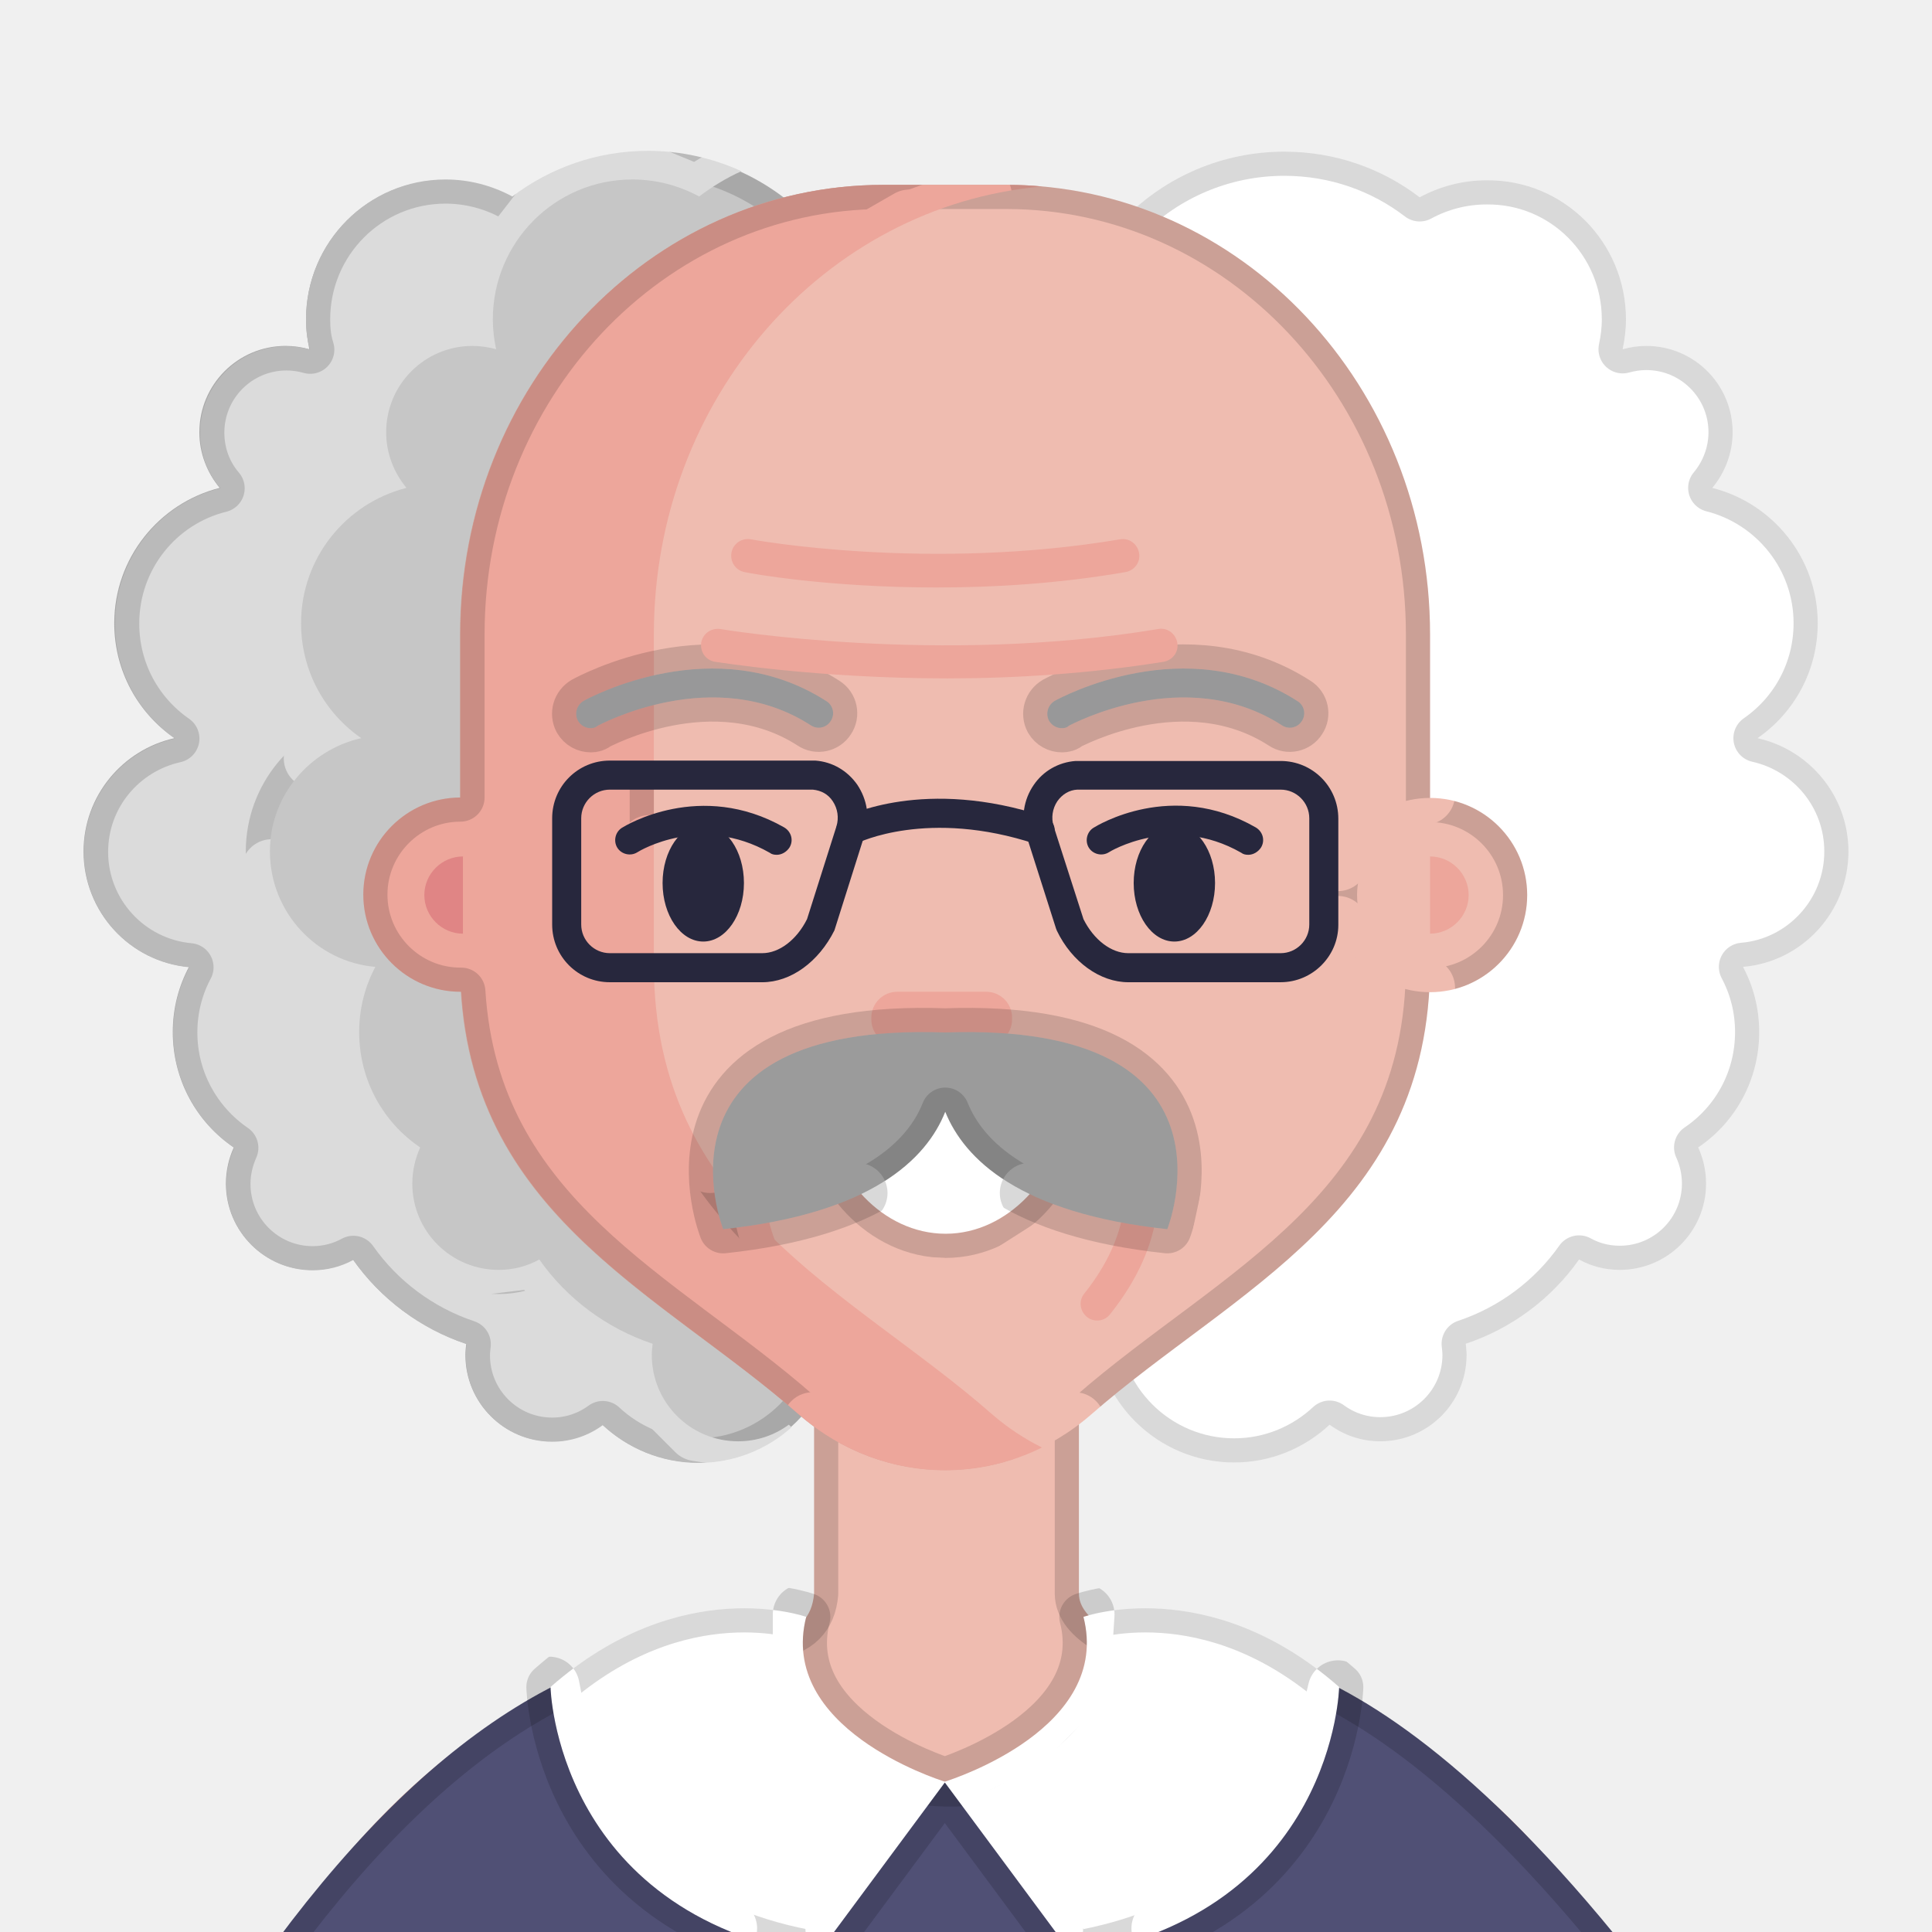
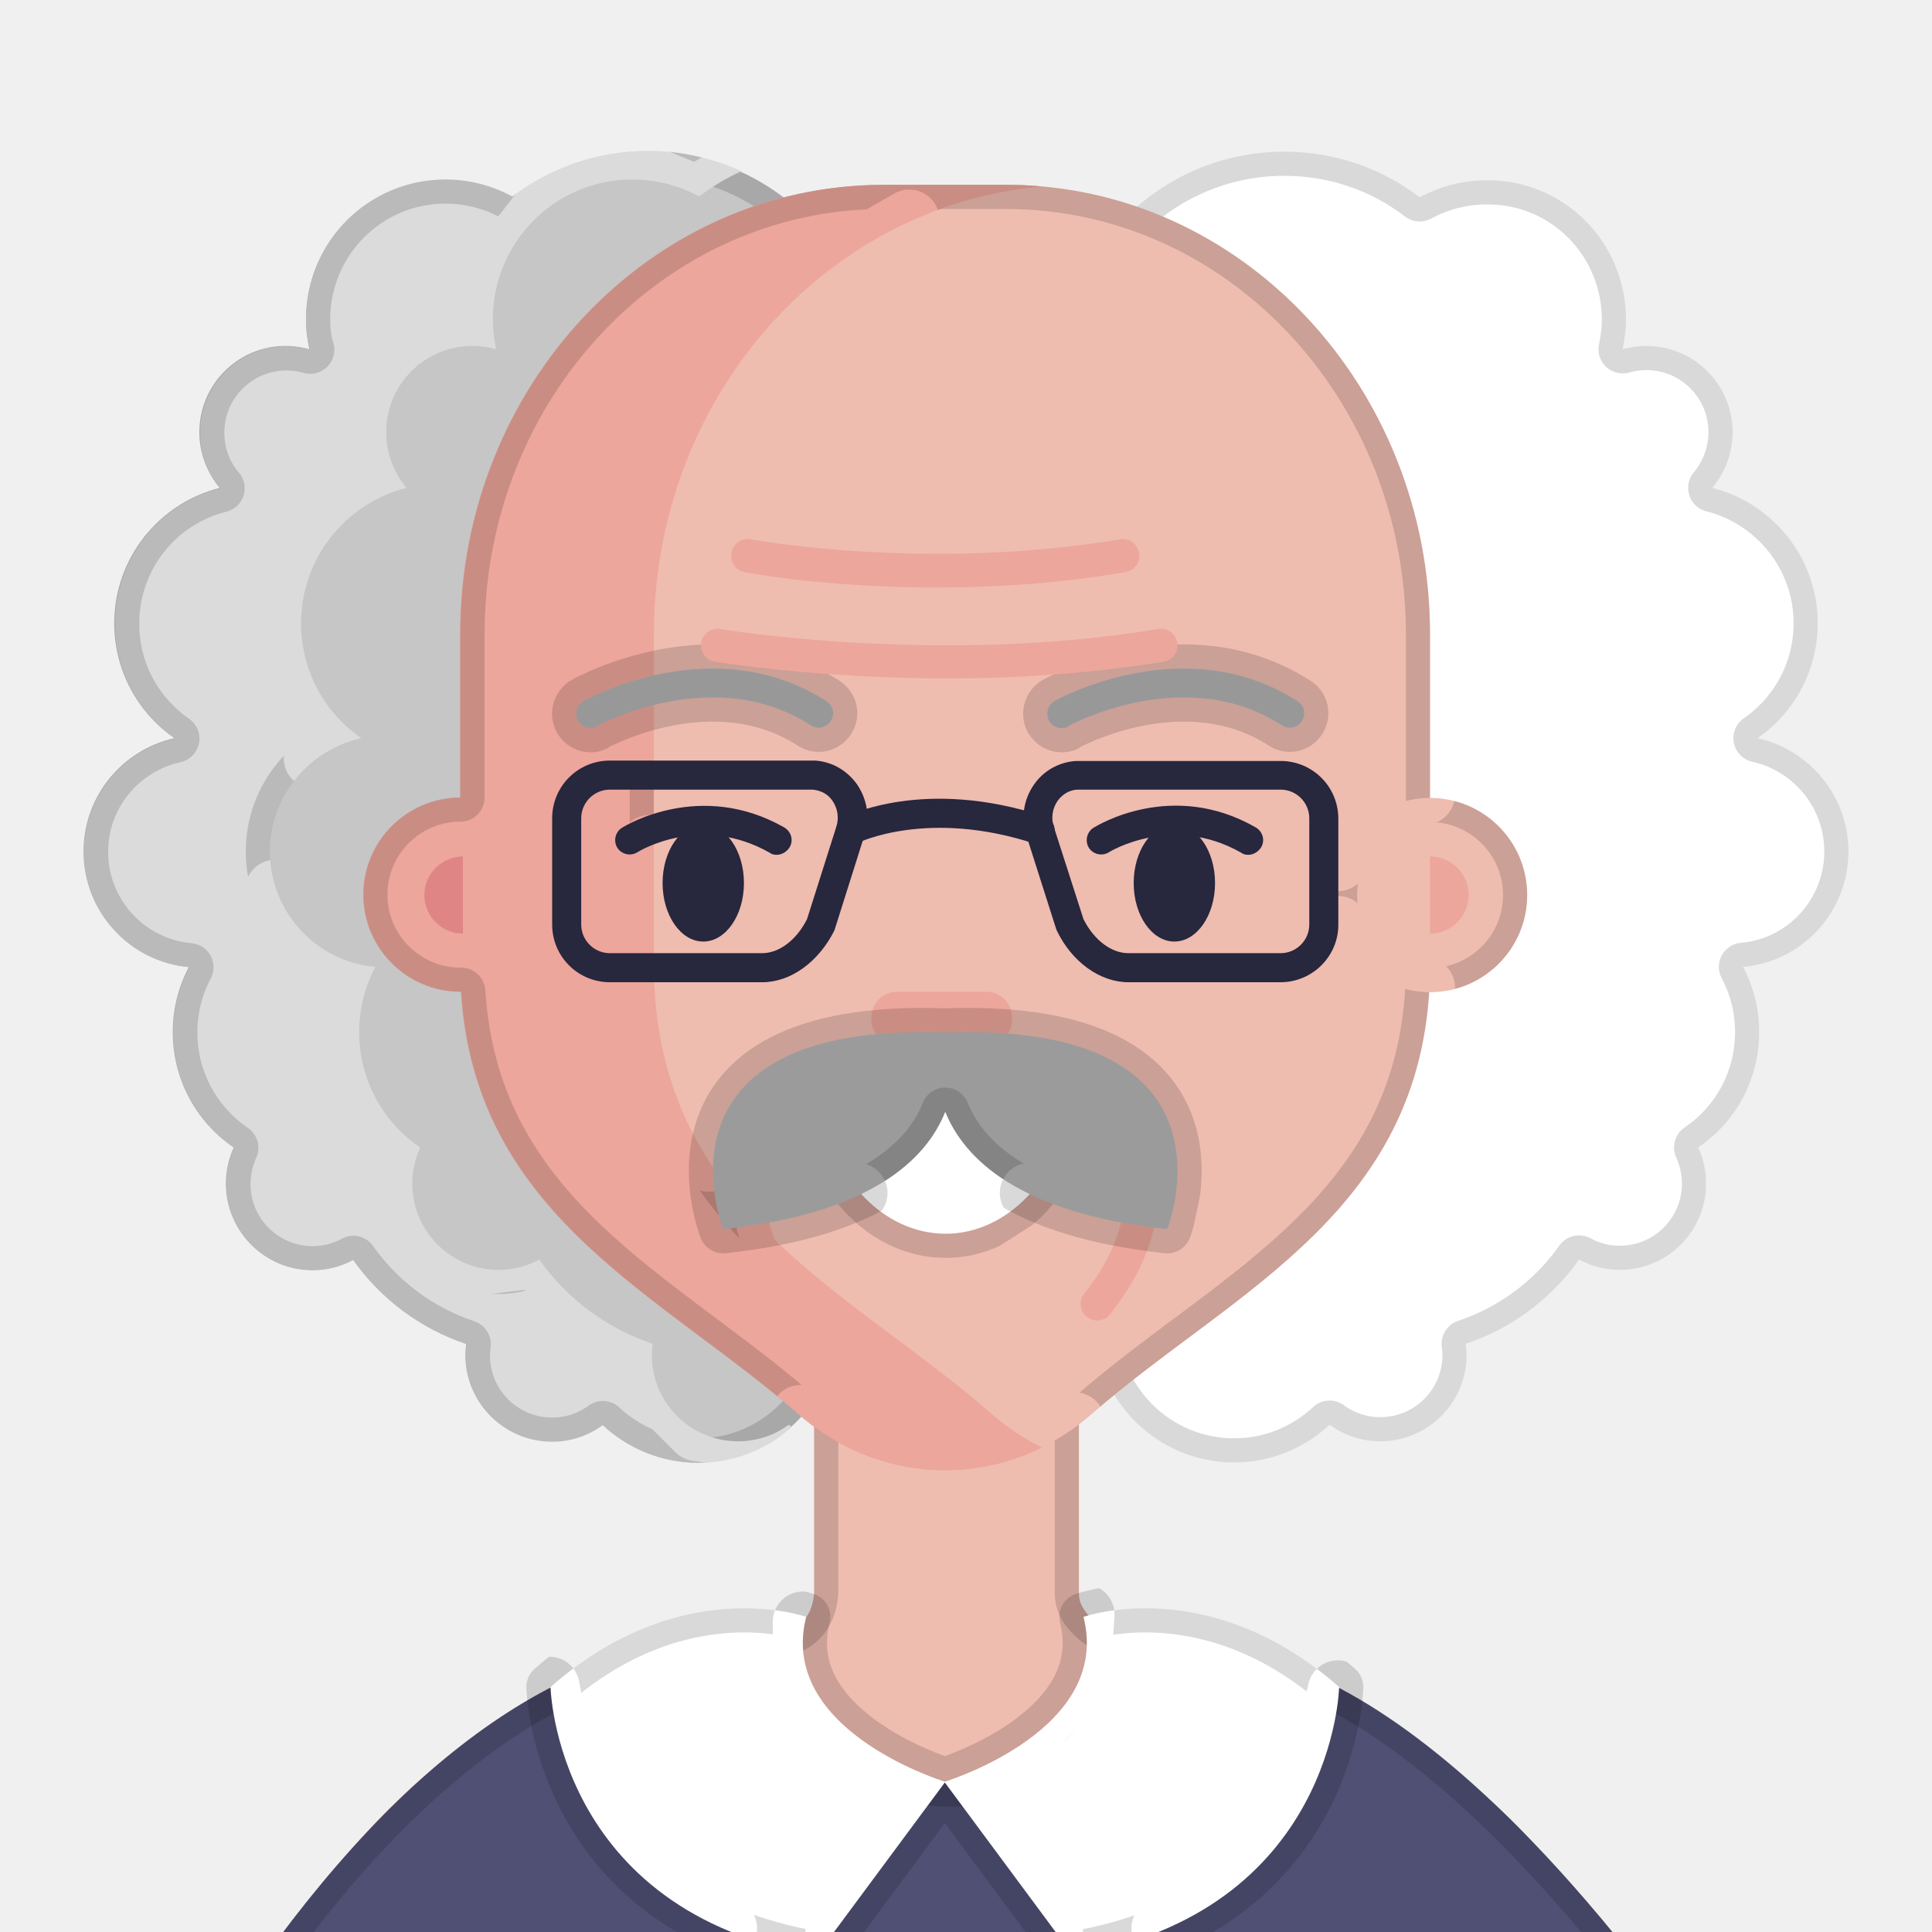
<svg xmlns="http://www.w3.org/2000/svg" id="Layer_1" viewBox="0 0 160 160">
  <style>.abl{fill:none;stroke:#000;stroke-opacity:0.15;stroke-width:4;stroke-linejoin:round}.abc,.abk{fill:none;stroke:#000;stroke-width:5;stroke-linecap:round;stroke-linejoin:round}.abk{stroke:#fff}</style>
  <defs>
    <style>.cls-1{fill:#dbdbdb;}.cls-2{fill:#c6c6c6;}.cls-3{fill:#989899;}.cls-4{fill:#9b9b9b;}.cls-5{fill:#fff;}.cls-6{fill:#efbcb0;}.cls-7{fill:#eda69b;}.cls-8{fill:#505075;}.cls-9{fill:#e08585;}.cls-10{fill:#27273d;}</style>
  </defs>
  <g id="Avatars">
    <g id="Artboard">
      <g id="Men">
        <g id="Old-People-Avatar_42">
          <g fill="#c6c6c6">
            <path d="M62.297,98.944c.481-1.684.756-3.438.756-5.294,0-8.353-5.5-15.4-13.062-17.772,1.031-2.303,1.616-4.881,1.616-7.562,0-3.128-.756-6.05-2.131-8.628,3.747-2.372,6.6-6.016,7.906-10.312,8.456-1.753,14.85-9.247,14.85-18.219,0-10.278-8.319-18.597-18.597-18.597-4.228,0-8.112,1.409-11.206,3.781-1.65-.894-3.541-1.409-5.534-1.409-6.394-.069-11.55,5.122-11.55,11.516,0,.859.103,1.65.275,2.475-.619-.172-1.272-.275-1.959-.275-3.953,0-7.15,3.197-7.15,7.15,0,1.753.653,3.369,1.684,4.606-5.019,1.272-8.731,5.809-8.731,11.206,0,3.953,1.959,7.425,4.984,9.522-4.297.962-7.528,4.778-7.528,9.384,0,5.019,3.85,9.144,8.731,9.556-.859,1.616-1.341,3.438-1.341,5.397,0,3.987,1.994,7.494,5.053,9.556-.412.894-.653,1.925-.653,2.991,0,3.953,3.197,7.15,7.15,7.15,1.238,0,2.372-.309,3.369-.859,2.269,3.231,5.569,5.706,9.384,6.978-.034.309-.069.619-.069.928,0,3.953,3.197,7.15,7.15,7.15,1.581,0,3.025-.516,4.194-1.375,2.062,1.925,4.847,3.128,7.906,3.128,6.394,0,11.584-5.191,11.584-11.584.034-4.744-2.922-8.834-7.081-10.588Z" id="ab0" />
          </g>
          <mask id="am0" maskUnits="userSpaceOnUse" x="-40" y="-40" width="240" height="240">
            <use href="#ab0" fill="#fff" />
          </mask>
          <use class="abl" href="#ab0" mask="url(#am0)" />
          <g fill="#dbdbdb">
            <path d="M65.563,118.194c-2.062,1.856-4.778,2.956-7.734,2.956-3.059,0-5.844-1.203-7.906-3.128-1.169.859-2.612,1.375-4.194,1.375-3.953,0-7.15-3.197-7.15-7.15,0-.309.034-.619.069-.928-3.816-1.272-7.116-3.747-9.384-6.978-.997.55-2.166.859-3.369.859-3.953,0-7.15-3.197-7.15-7.15,0-1.066.241-2.062.653-2.991-3.059-2.097-5.053-5.603-5.053-9.556,0-1.959.481-3.781,1.341-5.397-4.916-.447-8.731-4.572-8.731-9.556,0-4.606,3.231-8.422,7.562-9.384-3.025-2.097-4.984-5.569-4.984-9.522,0-5.431,3.712-9.969,8.731-11.206-1.066-1.237-1.684-2.853-1.684-4.606,0-3.953,3.197-7.15,7.15-7.15.688,0,1.341.103,1.959.275-.275-.859-.344-1.684-.344-2.509,0-6.394,5.156-11.584,11.55-11.584,1.994,0,3.884.516,5.534,1.409,3.128-2.372,7.013-3.781,11.241-3.781,2.75,0,5.397.619,7.734,1.684-1.237.55-2.406,1.272-3.506,2.097-1.65-.894-3.506-1.409-5.534-1.409-6.394,0-11.55,5.191-11.55,11.584,0,.859.103,1.684.275,2.475-.619-.172-1.272-.275-1.959-.275-3.953,0-7.15,3.197-7.15,7.15,0,1.753.653,3.369,1.684,4.606-5.019,1.272-8.731,5.809-8.731,11.206,0,3.953,1.959,7.425,4.984,9.522-4.297.963-7.562,4.778-7.562,9.384,0,5.019,3.85,9.144,8.731,9.556-.859,1.616-1.341,3.438-1.341,5.397,0,3.987,1.994,7.494,5.053,9.556-.412.928-.653,1.925-.653,2.991,0,3.953,3.197,7.15,7.15,7.15,1.237,0,2.372-.309,3.369-.859,2.269,3.231,5.569,5.706,9.384,6.978-.034.309-.069.619-.069.928,0,3.953,3.197,7.15,7.15,7.15,1.581,0,3.025-.516,4.194-1.375.137.103.172.172.241.206Z" id="ab1" />
          </g>
          <mask id="am1" maskUnits="userSpaceOnUse" x="-40" y="-40" width="240" height="240">
            <use href="#ab1" fill="#fff" />
            <polyline class="abc" points="61.0,14.2 57.7,16.2 54.3,14.8 49.7,14.8 45.3,16.8 41.5,21.7 40.5,26.3 40.8,28.7 36.3,28.8 33.2,31.3 31.8,34.3 31.8,37.0 33.2,40.3 29.3,42.2 26.8,44.7 25.3,48.2" />
-             <polyline class="abc" points="25.2,48.3 24.8,53.7 25.5,55.7 27.5,59.0 29.5,60.7 26.0,62.8" />
-             <polyline class="abc" points="22.5,72.0 23.5,75.3 25.2,77.0" />
+             <polyline class="abc" points="25.2,48.3 24.8,53.3" />
+             <polyline class="abc" points="24.8,53.7 26.5,57.7 29.0,60.5" />
+             <polyline class="abc" points="29.3,60.5 29.3,61.2 26.0,62.8" />
+             <polyline class="abc" points="22.8,73.7 25.2,77.0" />
            <polyline class="abc" points="25.2,77.3 27.3,78.8" />
            <polyline class="abc" points="27.7,78.8 30.8,80.0 29.5,84.7 29.8,88.3 31.2,91.3 34.5,94.7 33.8,98.0 35.2,102.0 39.3,104.8 44.3,104.2 48.7,108.5 53.8,111.3 54.5,115.3 57.7,118.5 62.0,119.2 64.7,118.2" />
          </mask>
          <use class="abl" href="#ab1" mask="url(#am1)" />
          <g fill="#fff">
            <path d="M97.703,98.944c-.481-1.684-.756-3.438-.756-5.294,0-8.353,5.5-15.4,13.062-17.772-1.031-2.303-1.616-4.881-1.616-7.562,0-3.128.756-6.05,2.131-8.628-3.747-2.372-6.6-6.016-7.906-10.312-8.456-1.753-14.85-9.247-14.85-18.219,0-10.278,8.319-18.597,18.597-18.597,4.228,0,8.113,1.409,11.206,3.781,1.65-.894,3.541-1.409,5.534-1.409,6.394-.069,11.55,5.122,11.55,11.516,0,.859-.103,1.65-.275,2.475.619-.172,1.272-.275,1.959-.275,3.953,0,7.15,3.197,7.15,7.15,0,1.753-.653,3.369-1.684,4.606,5.019,1.272,8.731,5.809,8.731,11.206,0,3.953-1.959,7.425-4.984,9.522,4.297.962,7.528,4.778,7.528,9.384,0,5.019-3.85,9.144-8.731,9.556.859,1.616,1.341,3.438,1.341,5.397,0,3.987-1.994,7.494-5.053,9.556.412.894.653,1.925.653,2.991,0,3.953-3.197,7.15-7.15,7.15-1.237,0-2.372-.309-3.369-.859-2.269,3.231-5.569,5.706-9.384,6.978.034.309.069.619.069.928,0,3.953-3.197,7.15-7.15,7.15-1.581,0-3.025-.516-4.194-1.375-2.062,1.925-4.847,3.128-7.906,3.128-6.394,0-11.584-5.191-11.584-11.584-.034-4.744,2.922-8.834,7.081-10.588Z" id="ab2" />
          </g>
          <mask id="am2" maskUnits="userSpaceOnUse" x="-40" y="-40" width="240" height="240">
            <use href="#ab2" fill="#fff" />
          </mask>
          <use class="abl" href="#ab2" mask="url(#am2)" />
          <g fill="#efbcb0">
            <path d="M132.388,159.513c-6.359,4.709-13.338,8.594-20.831,11.481h-63.078c-8.387-3.231-16.122-7.666-23.031-13.131l1.341-1.788c8.559-11.481,22.275-20.694,37.022-20.694h.206c2.097-.275,3.231-1.409,3.403-3.403v-18.597h21.931v18.597c0,4.469,13.819,6.463,16.878,7.528,9.9,3.472,17.256,8.147,23.547,16.534l2.613,3.472Z" id="ab3" />
          </g>
          <mask id="am3" maskUnits="userSpaceOnUse" x="-40" y="-40" width="240" height="240">
            <use href="#ab3" fill="#fff" />
          </mask>
          <use class="abl" href="#ab3" mask="url(#am3)" />
          <g fill="#efbcb0">
            <path d="M118.431,52.538v27.328c0,20.384-16.225,26.916-28.05,37.262-7.047,6.153-17.188,6.153-24.234,0-11.825-10.347-28.05-16.878-28.05-37.262v-27.328c0-20.556,15.709-37.228,35.062-37.228h10.175c19.388,0,35.097,16.672,35.097,37.228Z" id="ab4" />
          </g>
          <mask id="am4" maskUnits="userSpaceOnUse" x="-40" y="-40" width="240" height="240">
            <use href="#ab4" fill="#fff" />
-             <polyline class="abc" points="89.0,117.8 86.0,119.5" />
+             <polyline class="abc" points="89.0,117.8 86.3,119.5" />
          </mask>
          <use class="abl" href="#ab4" mask="url(#am4)" />
          <g fill="#eda69b">
            <path d="M54.15,79.866v-27.328c0-19.525,14.128-35.509,32.141-37.091-.963-.103-1.925-.138-2.922-.138h-10.175c-19.388,0-35.063,16.672-35.063,37.228v13.509c-4.434,0-8.044,3.609-8.044,8.044s3.609,8.044,8.044,8.044h.069c1.169,18.597,16.603,25.025,27.947,34.994,5.775,5.053,13.612,5.981,20.144,2.75-1.444-.722-2.819-1.616-4.125-2.75-11.791-10.347-28.016-16.878-28.016-37.262Z" id="ab5" />
          </g>
          <mask id="am5" maskUnits="userSpaceOnUse" x="-40" y="-40" width="240" height="240">
            <use href="#ab5" fill="#fff" />
-             <polyline class="abc" points="80.3,121.5 72.7,120.8 67.3,117.8" />
-             <polyline class="abc" points="81.3,16.2 75.7,18.2" />
+             <polyline class="abc" points="80.3,121.5 72.7,120.8 66.3,117.2" />
            <polyline class="abc" points="75.3,18.2 71.3,20.5" />
            <polyline class="abc" points="71.0,20.5 64.8,25.3" />
            <polyline class="abc" points="64.8,25.7 59.2,32.7 56.5,38.7" />
            <polyline class="abc" points="56.5,39.0 54.2,47.3 53.8,55.7" />
            <polyline class="abc" points="53.8,58.3 53.8,62.7" />
            <polyline class="abc" points="53.8,70.0 53.8,78.7" />
-             <polyline class="abc" points="54.2,81.3 55.2,89.0 58.8,96.3" />
+             <polyline class="abc" points="54.2,81.3 54.5,86.3 57.0,93.2" />
+             <polyline class="abc" points="57.2,93.3 58.7,96.2" />
            <polyline class="abc" points="64.3,102.8 83.5,118.0" />
-             <polyline class="abc" points="83.7,118.2 86.2,119.7 80.3,121.5" />
+             <polyline class="abc" points="83.7,118.2 85.7,119.8" />
+             <polyline class="abc" points="85.3,119.8 80.3,121.5" />
          </mask>
          <use class="abl" href="#ab5" mask="url(#am5)" />
          <g fill="#efbcb0">
            <circle cx="118.431" cy="74.125" r="8.044" id="ab6" />
          </g>
          <mask id="am6" maskUnits="userSpaceOnUse" x="-40" y="-40" width="240" height="240">
            <use href="#ab6" fill="#fff" />
            <polyline class="abc" points="118.0,81.8 115.3,81.5 113.0,80.2 110.8,76.7" />
            <polyline class="abc" points="110.8,71.3 113.3,67.5 118.0,65.8" />
          </mask>
          <use class="abl" href="#ab6" mask="url(#am6)" />
          <g fill="#989899">
            <path d="M48.925,60.306c-.412,0-.825-.206-1.066-.619-.309-.584-.103-1.306.481-1.65.447-.241,10.863-5.912,20.109.034.55.344.722,1.1.344,1.65-.344.55-1.1.722-1.65.344-8.044-5.191-17.531,0-17.634.034-.206.172-.378.206-.584.206Z" id="ab7" />
          </g>
          <mask id="ao7" maskUnits="userSpaceOnUse" x="-40" y="-40" width="240" height="240">
            <polyline class="abk" points="68.0,60.2 60.0,57.5 54.0,58.2" />
            <polyline class="abk" points="53.7,58.2 49.0,60.2 47.5,59.0 48.7,57.5 53.7,55.8" />
            <polyline class="abk" points="54.0,55.8 56.7,55.2 64.0,55.8 68.5,58.0 68.8,59.0 68.0,60.2" />
            <use href="#ab7" fill="#000" />
          </mask>
          <use class="abl" href="#ab7" mask="url(#ao7)" />
          <g fill="#989899">
            <path d="M87.941,60.306c-.412,0-.825-.206-1.066-.619-.309-.584-.103-1.306.481-1.65.447-.241,10.863-5.912,20.109.034.55.344.722,1.1.344,1.65-.344.55-1.1.722-1.65.344-8.044-5.191-17.531,0-17.634.034-.172.172-.378.206-.584.206Z" id="ab8" />
          </g>
          <mask id="ao8" maskUnits="userSpaceOnUse" x="-40" y="-40" width="240" height="240">
            <polyline class="abk" points="107.0,60.2 104.3,58.8" />
            <polyline class="abk" points="104.0,58.8 99.3,57.8" />
            <polyline class="abk" points="99.0,57.8 94.0,57.8 88.0,60.2 86.8,59.7" />
            <polyline class="abk" points="86.7,59.5 86.5,58.7 87.7,57.5 91.0,56.2 95.7,55.2 100.0,55.5" />
            <polyline class="abk" points="100.3,55.5 104.0,56.2 107.3,57.8 107.8,59.3 107.0,60.2" />
            <use href="#ab8" fill="#000" />
          </mask>
          <use class="abl" href="#ab8" mask="url(#ao8)" />
          <path id="Path-7" class="cls-7" d="M81.684,86.569h-7.391c-1.169,0-2.131-.963-2.131-2.131v-.172c0-1.169.963-2.131,2.131-2.131h7.391c1.169,0,2.131.963,2.131,2.131v.172c0,1.169-.963,2.131-2.131,2.131Z" />
          <path id="Path-8" class="cls-9" d="M38.338,70.928c-1.753,0-3.197,1.444-3.197,3.197s1.444,3.197,3.197,3.197v-6.394Z" />
          <path id="Path-9" class="cls-7" d="M118.431,77.322c1.753,0,3.197-1.444,3.197-3.197s-1.444-3.197-3.197-3.197v6.394Z" />
          <path class="cls-7" d="M78.453,56.182c-10.931,0-19.113-1.375-19.25-1.375-.756-.138-1.238-.825-1.134-1.581.138-.756.825-1.238,1.581-1.134.172.034,18.15,3.025,36.266,0,.756-.138,1.444.378,1.581,1.134.138.756-.378,1.444-1.134,1.581-6.222.997-12.409,1.375-17.909,1.375Z" />
          <path class="cls-7" d="M77.594,48.653c-9.075,0-15.503-1.169-15.916-1.272-.756-.138-1.238-.859-1.1-1.616.138-.756.859-1.238,1.616-1.1.138.034,14.644,2.681,30.559,0,.756-.138,1.444.378,1.581,1.134.137.756-.378,1.444-1.134,1.581-5.569.963-10.931,1.272-15.606,1.272Z" />
          <ellipse id="Oval-2" class="cls-10" cx="58.241" cy="73.128" rx="3.369" ry="4.847" />
          <ellipse id="Oval-3" class="cls-10" cx="97.256" cy="73.128" rx="3.369" ry="4.847" />
          <path class="cls-10" d="M64.325,70.791c-.206,0-.412-.034-.584-.172-5.672-3.231-10.759-.172-10.966-.034-.55.344-1.306.172-1.65-.378-.344-.55-.172-1.306.378-1.65.275-.172,6.497-3.987,13.441-.034.584.344.791,1.066.447,1.65-.241.378-.653.619-1.066.619Z" />
          <path class="cls-10" d="M103.375,70.791c-.206,0-.412-.034-.584-.172-5.706-3.266-10.931-.069-10.966-.034-.55.344-1.306.172-1.65-.378-.344-.55-.172-1.306.378-1.65.275-.172,6.497-4.022,13.441-.034.584.344.791,1.066.447,1.65-.241.378-.653.619-1.066.619Z" />
          <path class="cls-7" d="M65.7,109.36c-.412,0-.791-.172-1.066-.516-9.488-11.894.928-21.209,1.031-21.312.584-.516,1.444-.447,1.925.138.516.584.447,1.444-.138,1.925h0c-.344.309-8.525,7.734-.688,17.531.481.584.378,1.444-.206,1.925-.275.241-.55.309-.859.309Z" />
          <path class="cls-7" d="M90.863,109.36c-.309,0-.619-.103-.859-.309-.584-.481-.688-1.341-.206-1.925,7.803-9.797-.344-17.222-.688-17.531-.584-.516-.619-1.375-.138-1.925.516-.584,1.375-.619,1.925-.138.103.103,10.519,9.419,1.031,21.312-.275.344-.653.516-1.066.516Z" />
          <g fill="#505075">
            <path d="M141,169.803c-14.781,11.241-40.994,7-61,7-20.866,0-46.909,3.134-62-9,13-20,26.869-31.253,41.616-32.009.756,4.056,18.769,23.719,38.912,1.203-.034,0,15.472-5.194,42.472,32.806Z" id="ab20" />
          </g>
          <mask id="am20" maskUnits="userSpaceOnUse" x="-40" y="-40" width="240" height="240">
            <use href="#ab20" fill="#fff" />
          </mask>
          <use class="abl" href="#ab20" mask="url(#am20)" />
          <path class="cls-10" d="M63.122,81.344h-12.616c-2.647,0-4.778-2.131-4.778-4.778v-8.8c0-2.647,2.131-4.778,4.778-4.778h17.016c1.409.103,2.647.825,3.472,1.994.825,1.238,1.066,2.716.619,4.125l-2.509,7.941c-1.306,2.612-3.609,4.297-5.981,4.297ZM50.506,65.394c-1.306,0-2.372,1.066-2.372,2.372v8.8c0,1.306,1.066,2.372,2.372,2.372h12.616c1.409,0,2.853-1.1,3.713-2.819l2.441-7.7c.206-.688.103-1.444-.309-2.062-.378-.584-.963-.894-1.65-.963h-16.809Z" />
          <path class="cls-10" d="M106.056,81.344h-12.616c-2.338,0-4.675-1.684-5.912-4.263l-.069-.172-2.475-7.769c-.447-1.409-.206-2.922.619-4.125.791-1.169,2.062-1.891,3.472-1.994h16.981c2.647,0,4.778,2.131,4.778,4.778v8.8c0,2.578-2.131,4.744-4.778,4.744ZM89.728,76.119c.859,1.719,2.303,2.819,3.713,2.819h12.616c1.306,0,2.372-1.066,2.372-2.372v-8.8c0-1.306-1.066-2.372-2.372-2.372h-16.844c-.653.034-1.238.378-1.65.963-.412.619-.516,1.375-.309,2.062l2.475,7.7Z" />
          <path class="cls-10" d="M86.153,69.966c-.138,0-.241-.034-.378-.069-8.938-2.956-14.713-.103-14.781-.069-.584.309-1.306.069-1.616-.516-.309-.584-.069-1.306.516-1.616.275-.138,6.669-3.369,16.637-.069.619.206.963.894.756,1.512-.172.516-.653.825-1.134.825Z" />
          <g fill="#fff">
            <path d="M69.172,91.381c-.447,0-.791.378-.756.825.412,5.191,4.675,9.969,9.9,9.969h0c5.191,0,9.487-4.812,9.9-9.969.034-.447-.309-.825-.756-.825h-18.287Z" id="ab24" />
          </g>
          <mask id="ao24" maskUnits="userSpaceOnUse" x="-40" y="-40" width="240" height="240">
            <polyline class="abk" points="80.3,101.8 75.0,101.5 71.3,98.8" />
            <polyline class="abk" points="85.0,98.8 80.3,101.8" />
            <use href="#ab24" fill="#000" />
          </mask>
          <use class="abl" href="#ab24" mask="url(#ao24)" />
          <g fill="#9b9b9b">
            <path d="M78.281,85.503c-25.231-.894-18.391,16.294-18.391,16.294,12.272-1.306,16.844-5.809,18.391-9.728,1.581,3.919,6.153,8.422,18.391,9.728,0,0,6.841-17.188-18.391-16.294Z" id="ab25" />
          </g>
          <mask id="am25" maskUnits="userSpaceOnUse" x="-40" y="-40" width="240" height="240">
            <use href="#ab25" fill="#fff" />
            <polyline class="abc" points="96.3,101.5 92.7,101.2" />
            <polyline class="abc" points="92.3,101.2 85.3,98.8" />
            <polyline class="abc" points="71.0,98.8 63.7,101.2" />
            <polyline class="abc" points="63.3,101.2 61.0,101.5" />
-             <polyline class="abc" points="60.7,101.5 59.5,101.3 59.0,98.5" />
-             <polyline class="abc" points="58.8,98.3 58.8,96.3" />
+             <polyline class="abc" points="60.7,101.5 59.5,101.3 58.8,96.3" />
            <polyline class="abc" points="58.8,96.0 60.0,91.8" />
            <polyline class="abc" points="60.2,91.7 61.5,90.0" />
-             <polyline class="abc" points="61.5,89.7 66.7,86.5 72.0,85.5" />
-             <polyline class="abc" points="72.3,85.5 75.3,85.5" />
+             <polyline class="abc" points="61.5,89.7 66.7,86.5 72.3,85.5" />
+             <polyline class="abc" points="72.7,85.5 75.3,85.5" />
            <polyline class="abc" points="75.5,85.3 80.7,85.5" />
-             <polyline class="abc" points="81.0,85.5 83.3,85.5" />
-             <polyline class="abc" points="83.7,85.5 88.3,86.2 93.3,88.5 96.8,93.0 97.2,97.0" />
+             <polyline class="abc" points="81.0,85.5 83.0,85.5" />
+             <polyline class="abc" points="83.3,85.5 88.3,86.2 93.3,88.5 96.8,93.0 97.2,97.0" />
            <polyline class="abc" points="97.2,97.3 96.3,101.5" />
          </mask>
          <use class="abl" href="#ab25" mask="url(#am25)" />
          <mask id="ao25" maskUnits="userSpaceOnUse" x="-40" y="-40" width="240" height="240">
            <polyline class="abk" points="96.3,101.5 92.7,101.2" />
            <polyline class="abk" points="92.3,101.2 85.3,98.8" />
            <polyline class="abk" points="71.0,98.8 63.7,101.2" />
            <polyline class="abk" points="63.3,101.2 61.0,101.5" />
-             <polyline class="abk" points="60.7,101.5 59.5,101.3 59.0,98.5" />
-             <polyline class="abk" points="58.8,98.3 58.8,96.3" />
+             <polyline class="abk" points="60.7,101.5 59.5,101.3 58.8,96.3" />
            <polyline class="abk" points="58.8,96.0 60.0,91.8" />
            <polyline class="abk" points="60.2,91.7 61.5,90.0" />
-             <polyline class="abk" points="61.5,89.7 66.7,86.5 72.0,85.5" />
-             <polyline class="abk" points="72.3,85.5 75.3,85.5" />
+             <polyline class="abk" points="61.5,89.7 66.7,86.5 72.3,85.5" />
+             <polyline class="abk" points="72.7,85.5 75.3,85.5" />
            <polyline class="abk" points="75.5,85.3 80.7,85.5" />
-             <polyline class="abk" points="81.0,85.5 83.3,85.5" />
-             <polyline class="abk" points="83.7,85.5 88.3,86.2 93.3,88.5 96.8,93.0 97.2,97.0" />
+             <polyline class="abk" points="81.0,85.5 83.0,85.5" />
+             <polyline class="abk" points="83.3,85.5 88.3,86.2 93.3,88.5 96.8,93.0 97.2,97.0" />
            <polyline class="abk" points="97.2,97.3 96.3,101.5" />
            <use href="#ab25" fill="#000" />
          </mask>
          <use class="abl" href="#ab25" mask="url(#ao25)" />
          <g fill="#fff">
            <path d="M89.728,133.903c2.337,9.178-10.725,13.406-11.481,13.647-.756-.241-13.819-4.469-11.481-13.647,0,0-10.347-3.712-21.175,5.809,0,0,.378,18.631,22.034,22.241l10.622-14.334,10.622,14.334c21.656-3.609,22.034-22.241,22.034-22.241-10.828-9.522-21.175-5.809-21.175-5.809Z" id="ab26" />
          </g>
          <mask id="am26" maskUnits="userSpaceOnUse" x="-40" y="-40" width="240" height="240">
            <use href="#ab26" fill="#fff" />
            <polyline class="abc" points="60.2,159.7 54.3,156.5 50.2,152.3 46.8,146.3 45.5,139.7" />
-             <polyline class="abc" points="66.5,133.7 66.5,137.7 67.8,140.7 71.0,143.8 77.8,147.3" />
+             <polyline class="abc" points="66.5,134.3 66.5,137.7 67.8,140.7 71.0,143.8 77.8,147.3" />
            <polyline class="abc" points="77.8,147.7 69.2,159.7" />
            <polyline class="abc" points="87.2,159.7 78.2,147.7" />
            <polyline class="abc" points="78.2,147.3 84.0,144.5" />
            <polyline class="abc" points="84.3,144.5 88.5,140.3 89.5,138.3 89.8,133.7" />
            <polyline class="abc" points="110.8,140.0 109.2,146.7 107.2,150.7 102.7,155.8 96.2,159.7" />
          </mask>
          <use class="abl" href="#ab26" mask="url(#am26)" />
          <mask id="ao26" maskUnits="userSpaceOnUse" x="-40" y="-40" width="240" height="240">
            <polyline class="abk" points="60.2,159.7 54.3,156.5 50.2,152.3 46.8,146.3 45.5,139.7" />
-             <polyline class="abk" points="66.5,133.7 66.5,137.7 67.8,140.7 71.0,143.8 77.8,147.3" />
+             <polyline class="abk" points="66.5,134.3 66.5,137.7 67.8,140.7 71.0,143.8 77.8,147.3" />
            <polyline class="abk" points="77.8,147.7 69.2,159.7" />
            <polyline class="abk" points="87.2,159.7 78.2,147.7" />
            <polyline class="abk" points="78.2,147.3 84.0,144.5" />
            <polyline class="abk" points="84.3,144.5 88.5,140.3 89.5,138.3 89.8,133.7" />
            <polyline class="abk" points="110.8,140.0 109.2,146.7 107.2,150.7 102.7,155.8 96.2,159.7" />
            <use href="#ab26" fill="#000" />
          </mask>
          <use class="abl" href="#ab26" mask="url(#ao26)" />
        </g>
      </g>
    </g>
  </g>
</svg>
